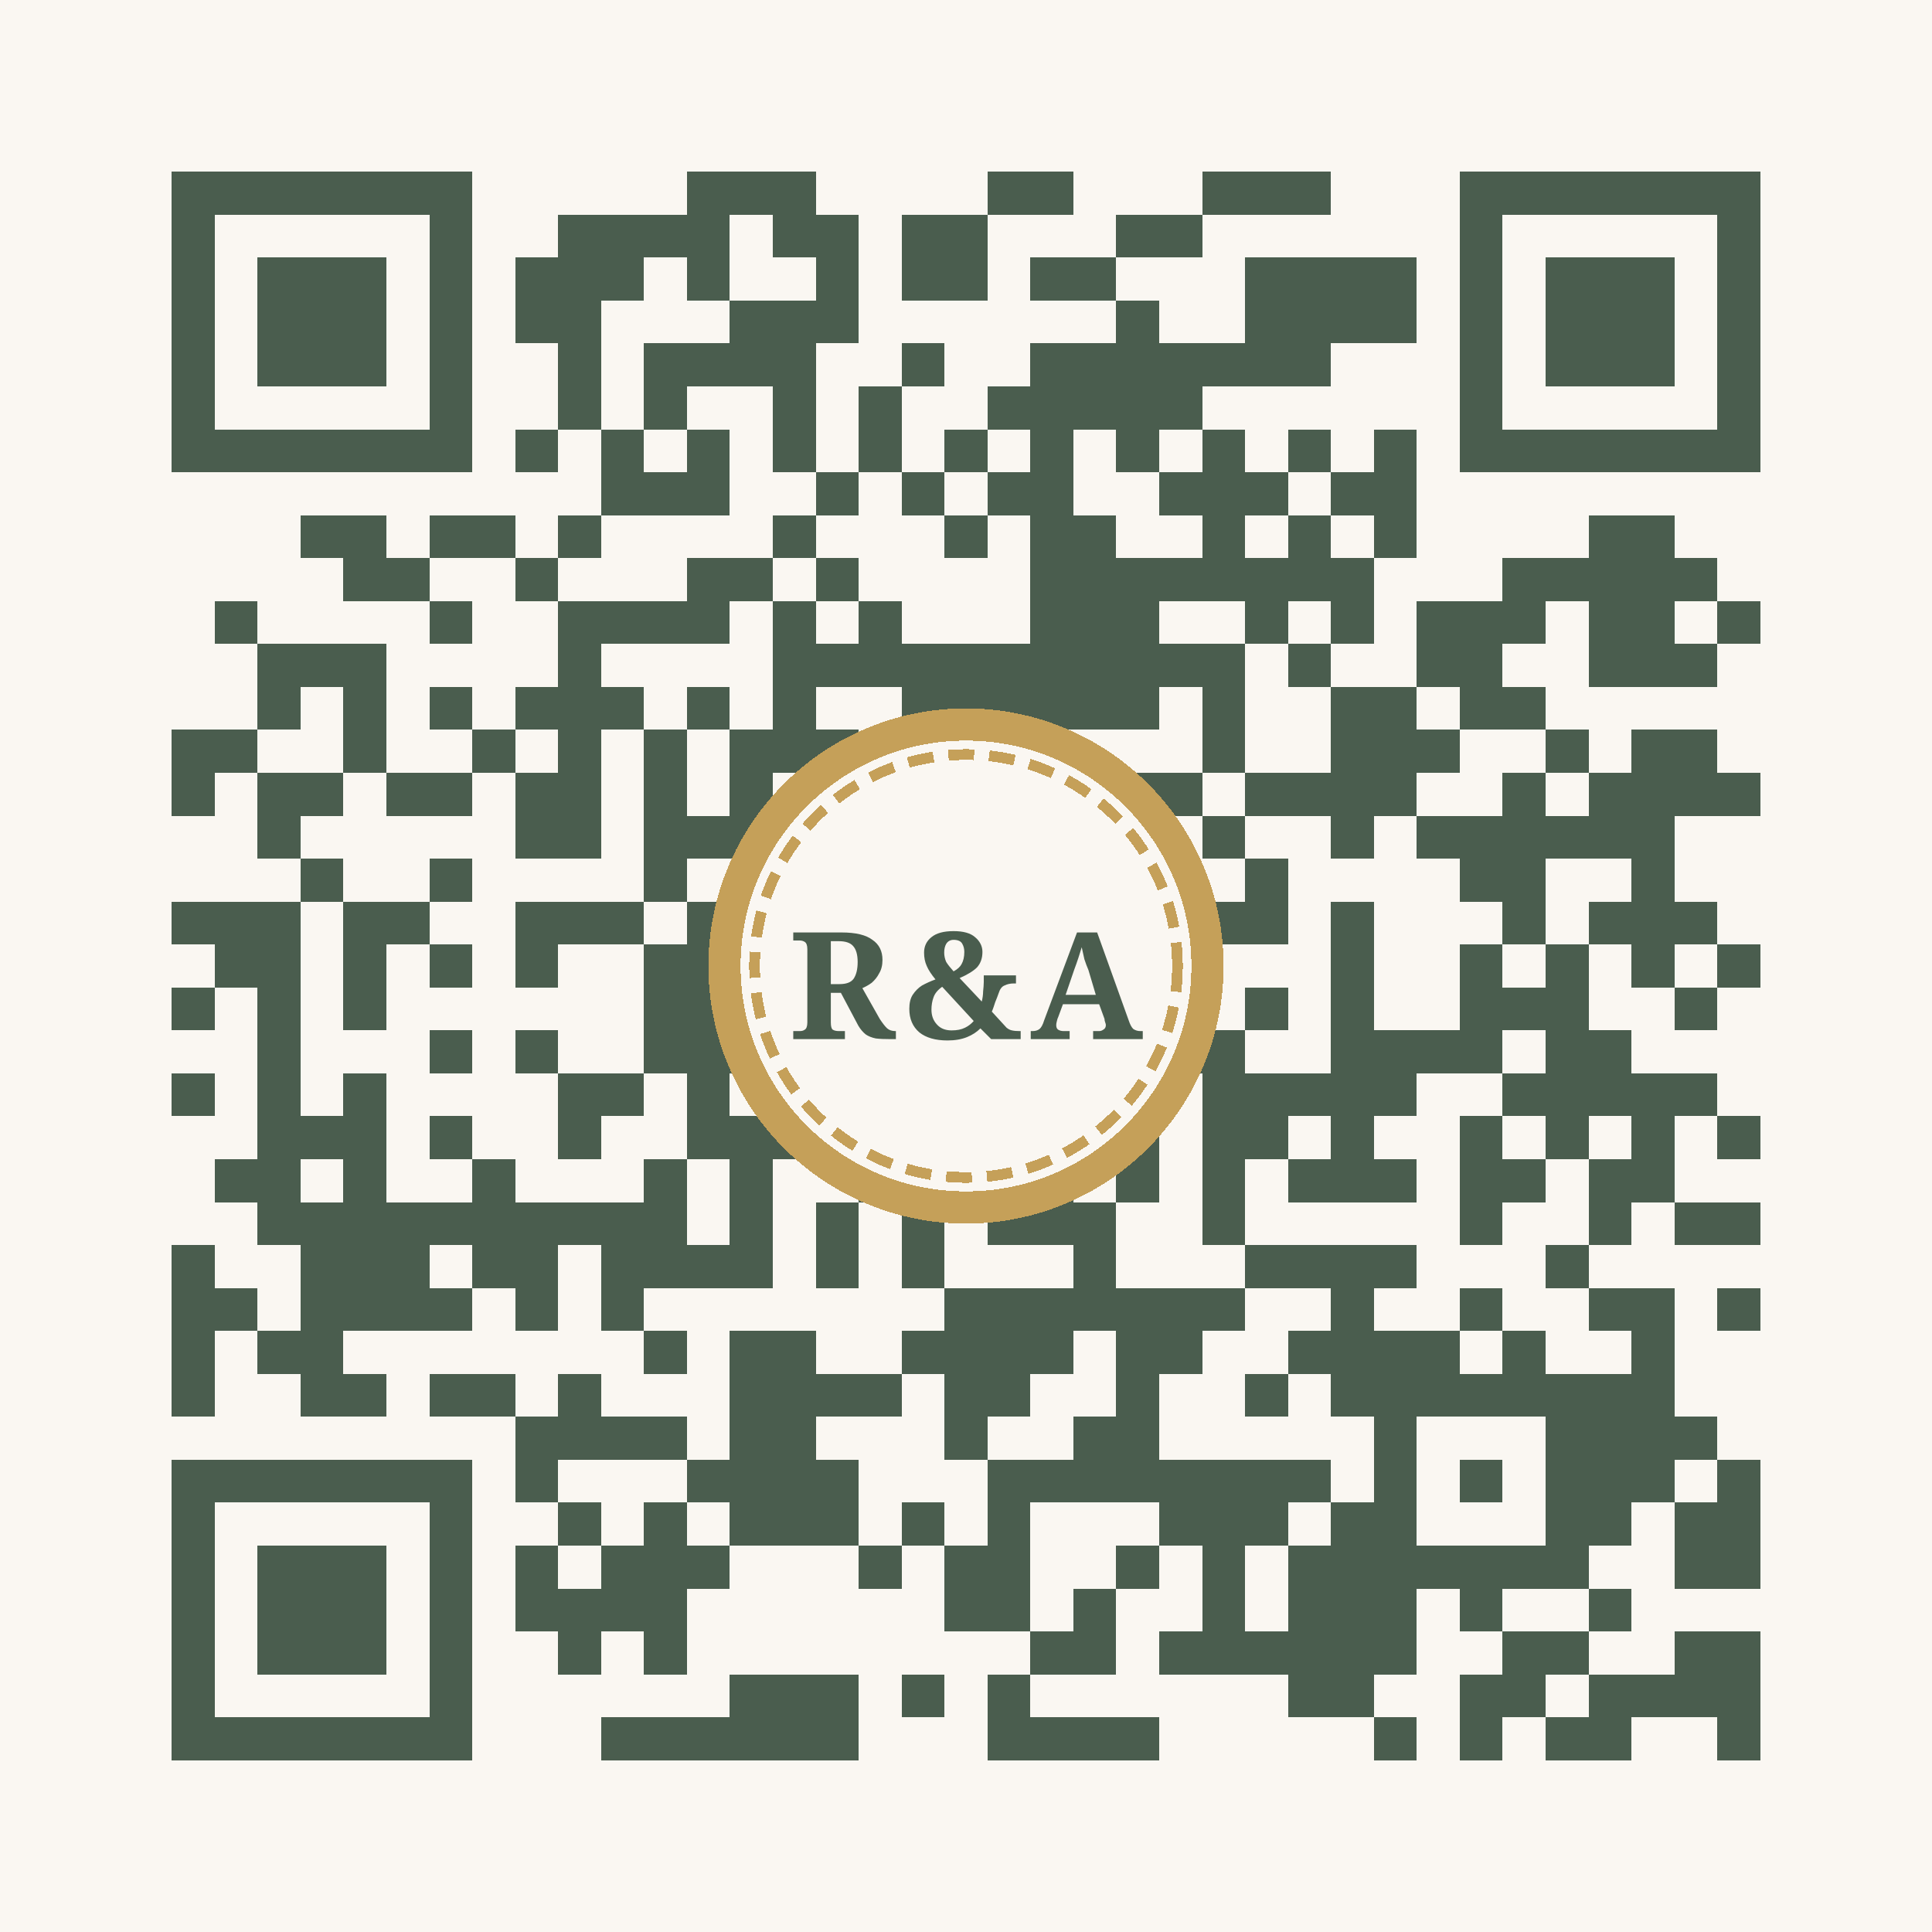
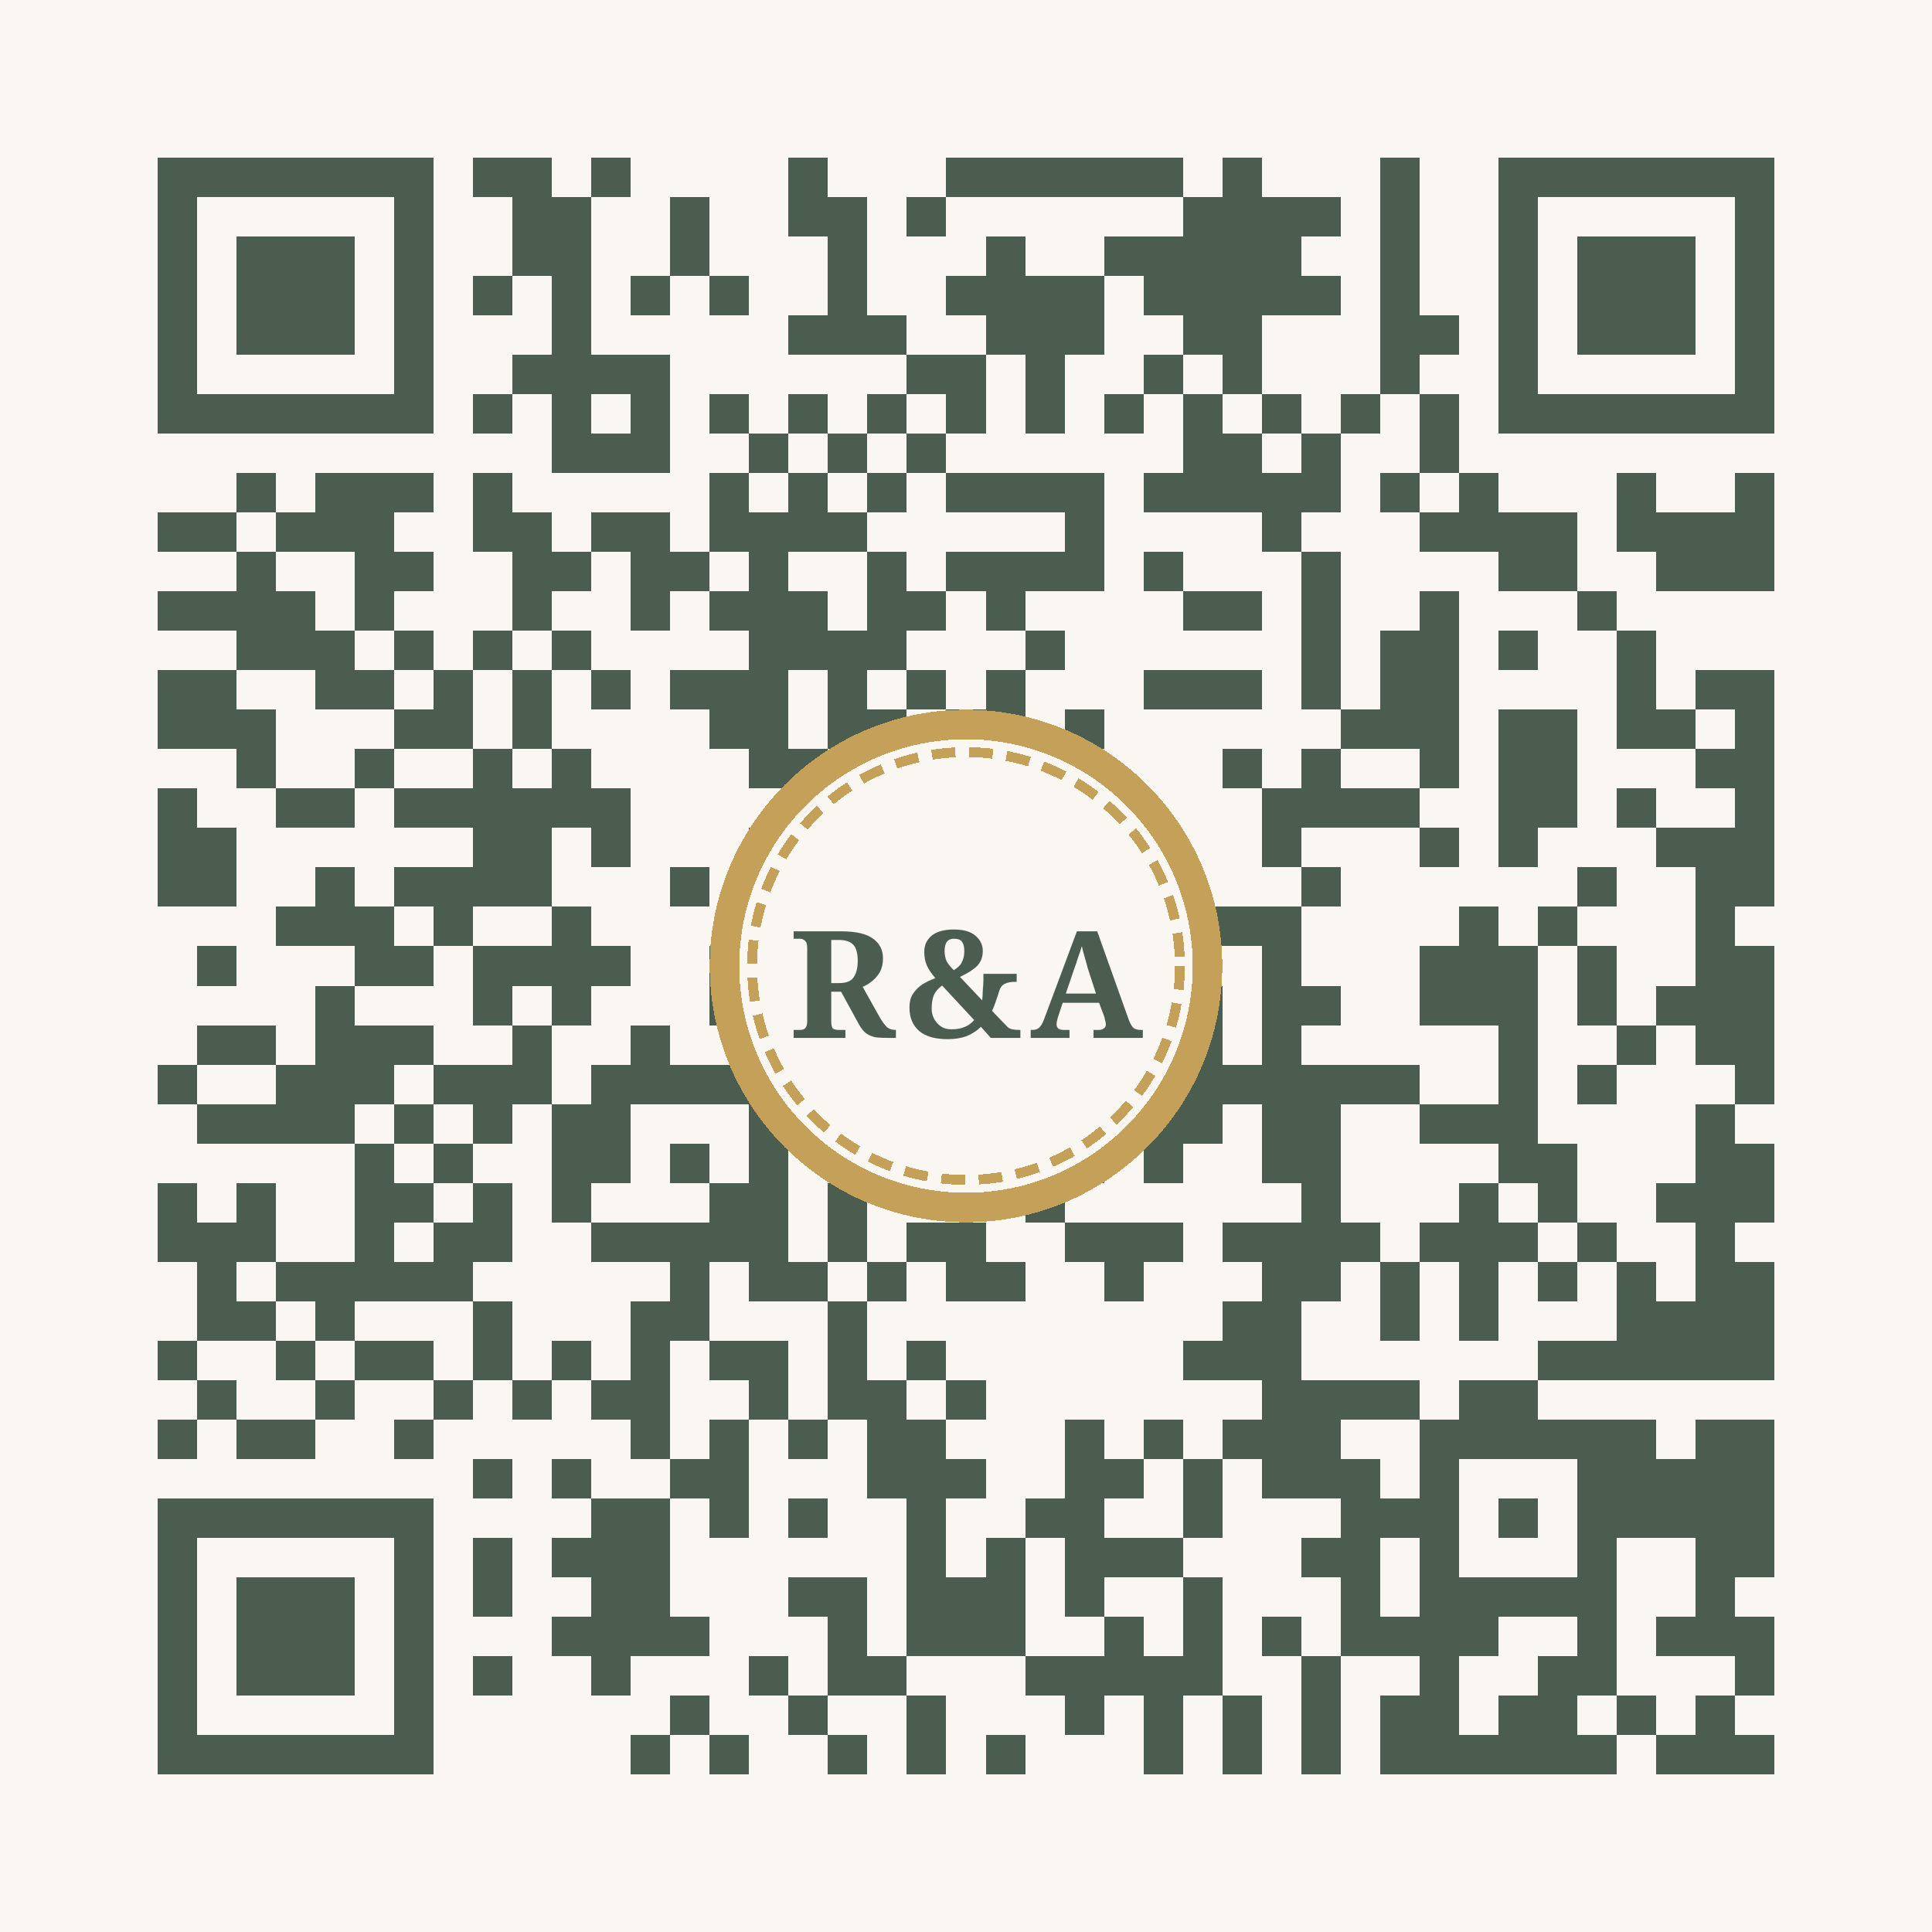
- <svg xmlns="http://www.w3.org/2000/svg" viewBox="0 0 45 45" shape-rendering="crispEdges">
-   <path fill="#FAF7F2" d="M0 0h45v45H0z" />
-   <path stroke="#4A5D4E" d="M4 4.5h7m5 0h3m4 0h2m3 0h3m3 0h7M4 5.5h1m5 0h1m2 0h4m1 0h2m1 0h2m3 0h2m6 0h1m5 0h1M4 6.5h1m1 0h3m1 0h1m1 0h3m1 0h1m2 0h1m1 0h2m1 0h2m3 0h4m1 0h1m1 0h3m1 0h1M4 7.5h1m1 0h3m1 0h1m1 0h2m3 0h3m6 0h1m2 0h4m1 0h1m1 0h3m1 0h1M4 8.5h1m1 0h3m1 0h1m2 0h1m1 0h4m2 0h1m2 0h7m3 0h1m1 0h3m1 0h1M4 9.5h1m5 0h1m2 0h1m1 0h1m2 0h1m1 0h1m2 0h5m6 0h1m5 0h1M4 10.5h7m1 0h1m1 0h1m1 0h1m1 0h1m1 0h1m1 0h1m1 0h1m1 0h1m1 0h1m1 0h1m1 0h1m1 0h7M14 11.5h3m2 0h1m1 0h1m1 0h2m2 0h3m1 0h2M7 12.5h2m1 0h2m1 0h1m4 0h1m3 0h1m1 0h2m2 0h1m1 0h1m1 0h1m4 0h2M8 13.5h2m2 0h1m3 0h2m1 0h1m4 0h8m3 0h5M5 14.5h1m4 0h1m2 0h4m1 0h1m1 0h1m3 0h3m2 0h1m1 0h1m1 0h3m1 0h2m1 0h1M6 15.5h3m4 0h1m4 0h11m1 0h1m2 0h2m2 0h3M6 16.5h1m1 0h1m1 0h1m1 0h3m1 0h1m1 0h1m2 0h6m1 0h1m2 0h2m1 0h2M4 17.5h2m2 0h1m2 0h1m1 0h1m1 0h1m1 0h3m1 0h3m4 0h1m2 0h3m2 0h1m1 0h2M4 18.5h1m1 0h2m1 0h2m1 0h2m1 0h1m1 0h1m1 0h1m1 0h7m1 0h4m2 0h1m1 0h4M6 19.5h1m5 0h2m1 0h3m4 0h1m3 0h1m1 0h1m2 0h1m1 0h6M7 20.5h1m2 0h1m4 0h1m6 0h1m1 0h3m2 0h1m4 0h2m2 0h1M4 21.5h3m1 0h2m2 0h3m1 0h1m1 0h2m1 0h1m2 0h1m2 0h3m1 0h1m3 0h1m1 0h3M5 22.5h2m1 0h1m1 0h1m1 0h1m2 0h2m1 0h5m2 0h2m4 0h1m2 0h1m1 0h1m1 0h1m1 0h1M4 23.5h1m1 0h1m1 0h1m6 0h2m2 0h2m1 0h1m2 0h1m3 0h1m1 0h1m2 0h3m2 0h1M6 24.5h1m3 0h1m1 0h1m2 0h3m3 0h3m3 0h2m2 0h4m1 0h2M4 25.5h1m1 0h1m1 0h1m4 0h2m1 0h1m2 0h1m1 0h3m4 0h5m2 0h5M6 26.5h3m1 0h1m2 0h1m2 0h3m1 0h1m2 0h4m1 0h2m1 0h1m2 0h1m1 0h1m1 0h1m1 0h1M5 27.5h2m1 0h1m2 0h1m3 0h1m1 0h1m2 0h2m2 0h1m1 0h1m1 0h1m1 0h3m1 0h2m1 0h2M6 28.5h10m1 0h1m1 0h1m1 0h1m1 0h3m2 0h1m5 0h1m2 0h1m1 0h2M4 29.5h1m2 0h3m1 0h2m1 0h4m1 0h1m1 0h1m3 0h1m3 0h4m3 0h1M4 30.5h2m1 0h4m1 0h1m1 0h1m7 0h7m2 0h1m2 0h1m2 0h2m1 0h1M4 31.5h1m1 0h2m7 0h1m1 0h2m2 0h4m1 0h2m2 0h4m1 0h1m2 0h1M4 32.5h1m2 0h2m1 0h2m1 0h1m3 0h4m1 0h2m2 0h1m2 0h1m1 0h8M12 33.5h4m1 0h2m3 0h1m2 0h2m5 0h1m3 0h4M4 34.5h7m1 0h1m3 0h4m3 0h8m1 0h1m1 0h1m1 0h3m1 0h1M4 35.5h1m5 0h1m2 0h1m1 0h1m1 0h3m1 0h1m1 0h1m3 0h3m1 0h2m3 0h2m1 0h2M4 36.5h1m1 0h3m1 0h1m1 0h1m1 0h3m3 0h1m1 0h2m2 0h1m1 0h1m1 0h7m2 0h2M4 37.5h1m1 0h3m1 0h1m1 0h4m6 0h2m1 0h1m2 0h1m1 0h3m1 0h1m2 0h1M4 38.5h1m1 0h3m1 0h1m2 0h1m1 0h1m8 0h2m1 0h6m2 0h2m2 0h2M4 39.5h1m5 0h1m6 0h3m1 0h1m1 0h1m6 0h2m2 0h2m1 0h4M4 40.5h7m3 0h6m3 0h4m5 0h1m1 0h1m1 0h2m2 0h1" />
+ <svg xmlns="http://www.w3.org/2000/svg" viewBox="0 0 49 49" shape-rendering="crispEdges">
+   <path fill="#FAF7F2" d="M0 0h49v49H0z" />
+   <path stroke="#4A5D4E" d="M4 4.5h7m1 0h2m1 0h1m4 0h1m3 0h6m1 0h1m3 0h1m2 0h7M4 5.5h1m5 0h1m2 0h2m2 0h1m2 0h2m1 0h1m6 0h4m1 0h1m2 0h1m5 0h1M4 6.5h1m1 0h3m1 0h1m2 0h2m2 0h1m3 0h1m3 0h1m2 0h5m2 0h1m2 0h1m1 0h3m1 0h1M4 7.5h1m1 0h3m1 0h1m1 0h1m1 0h1m1 0h1m1 0h1m2 0h1m2 0h4m1 0h5m1 0h1m2 0h1m1 0h3m1 0h1M4 8.5h1m1 0h3m1 0h1m3 0h1m5 0h3m2 0h3m2 0h2m3 0h2m1 0h1m1 0h3m1 0h1M4 9.5h1m5 0h1m2 0h4m6 0h2m1 0h1m2 0h1m1 0h1m3 0h1m2 0h1m5 0h1M4 10.5h7m1 0h1m1 0h1m1 0h1m1 0h1m1 0h1m1 0h1m1 0h1m1 0h1m1 0h1m1 0h1m1 0h1m1 0h1m1 0h1m1 0h7M14 11.5h3m2 0h1m1 0h1m1 0h1m6 0h2m1 0h1m2 0h1M6 12.5h1m1 0h3m1 0h1m5 0h1m1 0h1m1 0h1m1 0h4m1 0h5m1 0h1m1 0h1m3 0h1m2 0h1M4 13.5h2m1 0h3m2 0h2m1 0h2m1 0h4m5 0h1m4 0h1m3 0h4m1 0h4M6 14.5h1m2 0h2m2 0h2m1 0h2m1 0h1m2 0h1m1 0h4m1 0h1m3 0h1m4 0h2m2 0h3M4 15.5h4m1 0h1m3 0h1m2 0h1m1 0h3m1 0h2m1 0h1m4 0h2m1 0h1m2 0h1m3 0h1M6 16.5h3m1 0h1m1 0h1m1 0h1m4 0h4m3 0h1m6 0h1m1 0h2m1 0h1m2 0h1M4 17.5h2m2 0h2m1 0h1m1 0h1m1 0h1m1 0h3m1 0h1m1 0h1m1 0h1m3 0h3m1 0h1m1 0h2m4 0h1m1 0h2M4 18.5h3m3 0h2m1 0h1m4 0h2m1 0h2m1 0h2m1 0h1m6 0h3m1 0h2m1 0h2m1 0h1M6 19.5h1m2 0h1m2 0h1m1 0h1m4 0h2m1 0h5m4 0h1m1 0h1m2 0h1m1 0h2m3 0h2M4 20.5h1m2 0h2m1 0h6m4 0h1m2 0h5m4 0h4m2 0h2m1 0h1m2 0h1M4 21.5h2m6 0h2m1 0h1m3 0h2m5 0h1m5 0h1m3 0h1m1 0h1m3 0h3M4 22.5h2m2 0h1m1 0h4m3 0h1m3 0h1m1 0h1m4 0h2m3 0h1m6 0h1m2 0h2M7 23.5h3m1 0h1m2 0h1m6 0h1m2 0h1m2 0h1m1 0h4m4 0h1m1 0h1m3 0h1M5 24.5h1m3 0h2m1 0h4m2 0h3m2 0h3m2 0h2m2 0h1m3 0h3m1 0h1m2 0h2M8 25.5h1m3 0h1m1 0h1m3 0h2m1 0h4m1 0h2m2 0h1m1 0h2m2 0h3m1 0h1m1 0h3M5 26.5h2m1 0h3m2 0h1m2 0h1m3 0h1m4 0h1m1 0h1m2 0h1m1 0h1m5 0h1m2 0h1m1 0h2M4 27.5h1m2 0h3m1 0h3m1 0h7m2 0h1m1 0h10m2 0h1m1 0h1m3 0h1M5 28.5h4m1 0h1m1 0h1m1 0h2m3 0h2m1 0h3m1 0h1m2 0h2m1 0h2m2 0h3m4 0h1M9 29.5h1m1 0h1m2 0h2m1 0h1m1 0h1m3 0h2m2 0h1m1 0h1m2 0h2m4 0h2m3 0h2M4 30.5h1m1 0h1m2 0h2m1 0h1m1 0h1m3 0h2m1 0h1m4 0h1m6 0h1m3 0h1m1 0h1m2 0h3M4 31.5h3m2 0h1m1 0h2m2 0h5m1 0h1m1 0h2m2 0h3m1 0h4m1 0h3m1 0h1m2 0h1M5 32.5h1m1 0h5m5 0h1m1 0h2m1 0h1m1 0h2m2 0h1m3 0h2m1 0h1m1 0h1m1 0h1m1 0h1m1 0h2M5 33.5h2m1 0h1m3 0h1m3 0h2m3 0h1m9 0h2m2 0h1m1 0h1m3 0h4M4 34.5h1m2 0h1m1 0h2m1 0h1m1 0h1m1 0h1m1 0h2m1 0h1m1 0h1m6 0h3m6 0h6M5 35.5h1m2 0h1m2 0h1m1 0h1m1 0h2m2 0h1m1 0h2m1 0h1m7 0h4m1 0h2M4 36.5h1m1 0h2m2 0h1m5 0h1m1 0h1m1 0h1m1 0h2m3 0h1m1 0h1m1 0h3m2 0h6m1 0h2M12 37.5h1m1 0h1m2 0h2m3 0h3m2 0h2m1 0h1m1 0h3m1 0h1m3 0h5M4 38.5h7m4 0h2m1 0h1m1 0h1m2 0h1m2 0h2m2 0h1m3 0h3m1 0h1m1 0h5M4 39.5h1m5 0h1m1 0h1m1 0h3m6 0h1m1 0h1m1 0h3m3 0h2m1 0h1m3 0h1m2 0h2M4 40.5h1m1 0h3m1 0h1m1 0h1m2 0h2m3 0h2m1 0h3m1 0h1m2 0h1m3 0h1m1 0h5m2 0h1M4 41.5h1m1 0h3m1 0h1m3 0h4m3 0h1m1 0h3m2 0h1m1 0h1m1 0h1m1 0h4m2 0h1m1 0h3M4 42.5h1m1 0h3m1 0h1m1 0h1m2 0h1m3 0h1m1 0h2m3 0h5m2 0h1m2 0h1m2 0h2m3 0h1M4 43.5h1m5 0h1m6 0h1m2 0h1m2 0h1m3 0h1m1 0h1m1 0h1m1 0h1m1 0h2m1 0h2m1 0h1m1 0h1M4 44.5h7m5 0h1m1 0h1m2 0h1m1 0h1m1 0h1m3 0h1m1 0h1m1 0h1m1 0h6m1 0h3" />
  <g id="kerala-monogram-seal">
-     <circle cx="22.5" cy="22.5" r="5.625" fill="#FAF7F2" stroke="#C5A059" stroke-width="0.75" />
-     <circle cx="22.5" cy="22.5" r="4.925" fill="none" stroke="#C5A059" stroke-width="0.25" stroke-dasharray="0.6 0.35" />
-     <circle cx="22.5" cy="22.5" r="4.425" fill="#FAF7F2" />
-     <text x="22.5" y="22.85" text-anchor="middle" dominant-baseline="central" font-family="'Cormorant Garamond', Georgia, serif" font-size="3.487" font-weight="700" fill="#4A5D4E" letter-spacing="0.05em">R&amp;A</text>
+     <circle cx="24.5" cy="24.5" r="6.125" fill="#FAF7F2" stroke="#C5A059" stroke-width="0.75" />
+     <circle cx="24.5" cy="24.5" r="5.425" fill="none" stroke="#C5A059" stroke-width="0.25" stroke-dasharray="0.6 0.35" />
+     <circle cx="24.5" cy="24.5" r="4.925" fill="#FAF7F2" />
+     <text x="24.5" y="24.85" text-anchor="middle" dominant-baseline="central" font-family="'Cormorant Garamond', Georgia, serif" font-size="3.797" font-weight="700" fill="#4A5D4E" letter-spacing="0.05em">R&amp;A</text>
  </g>
</svg>
